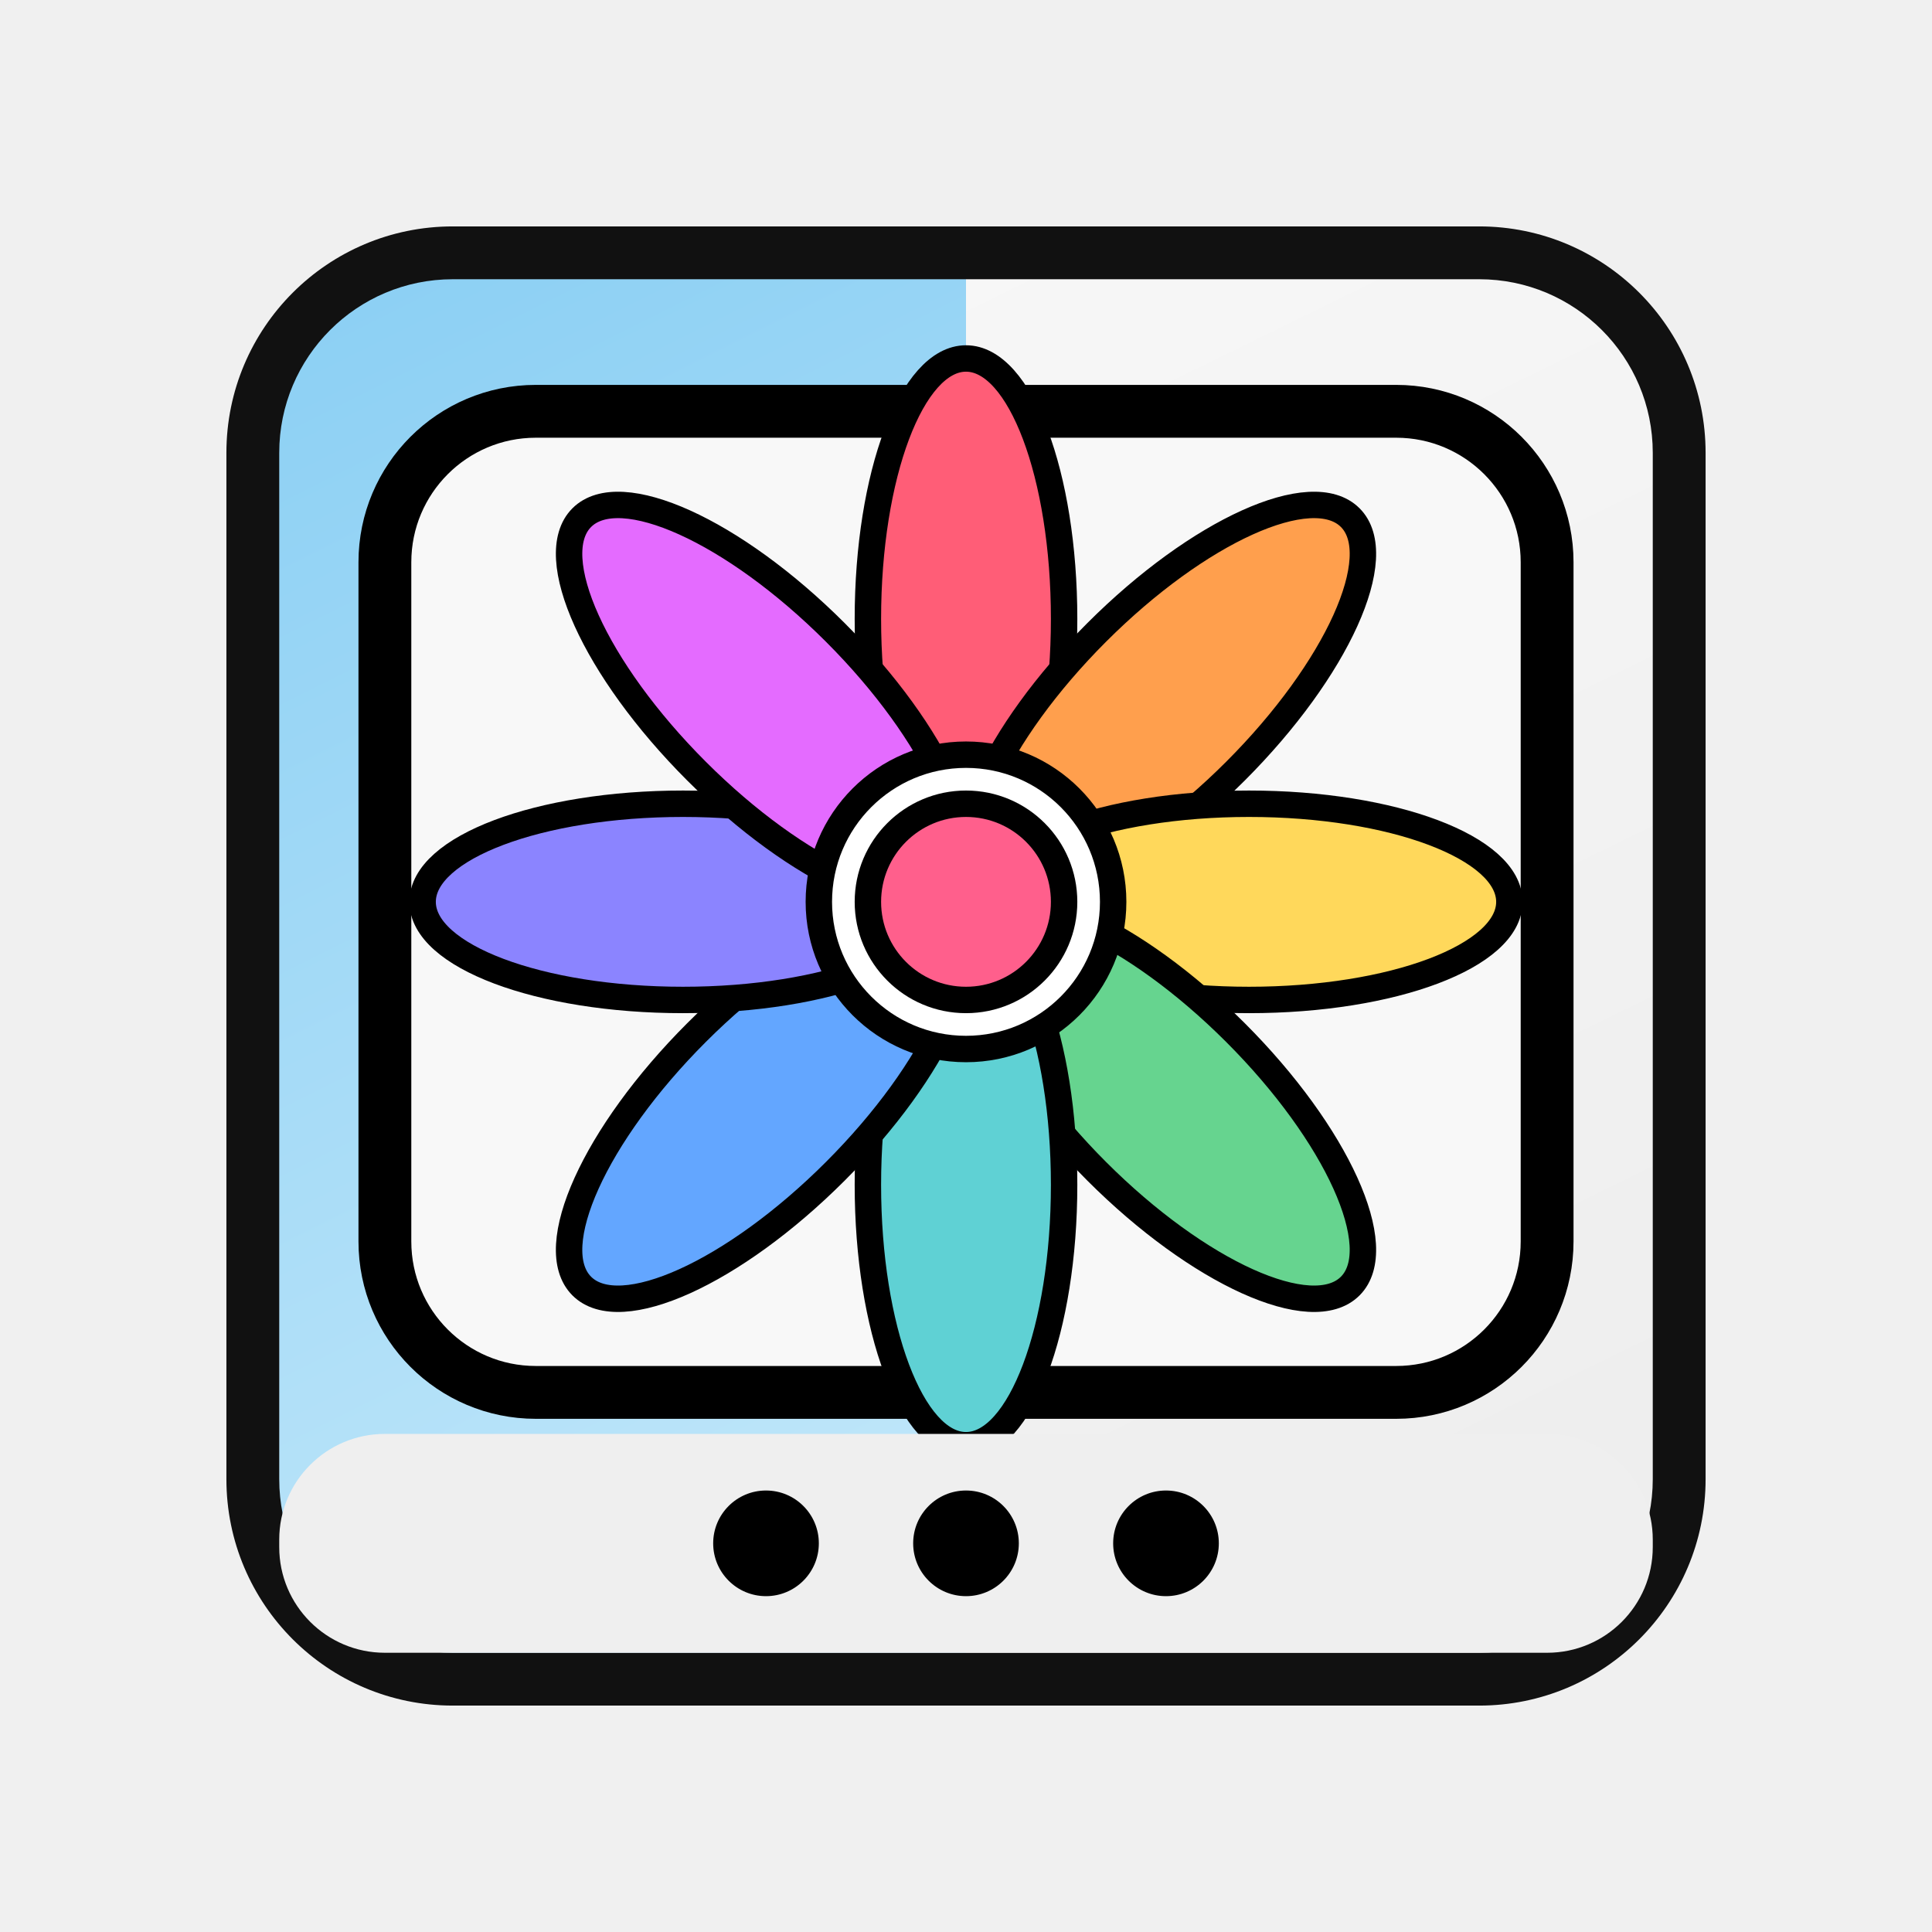
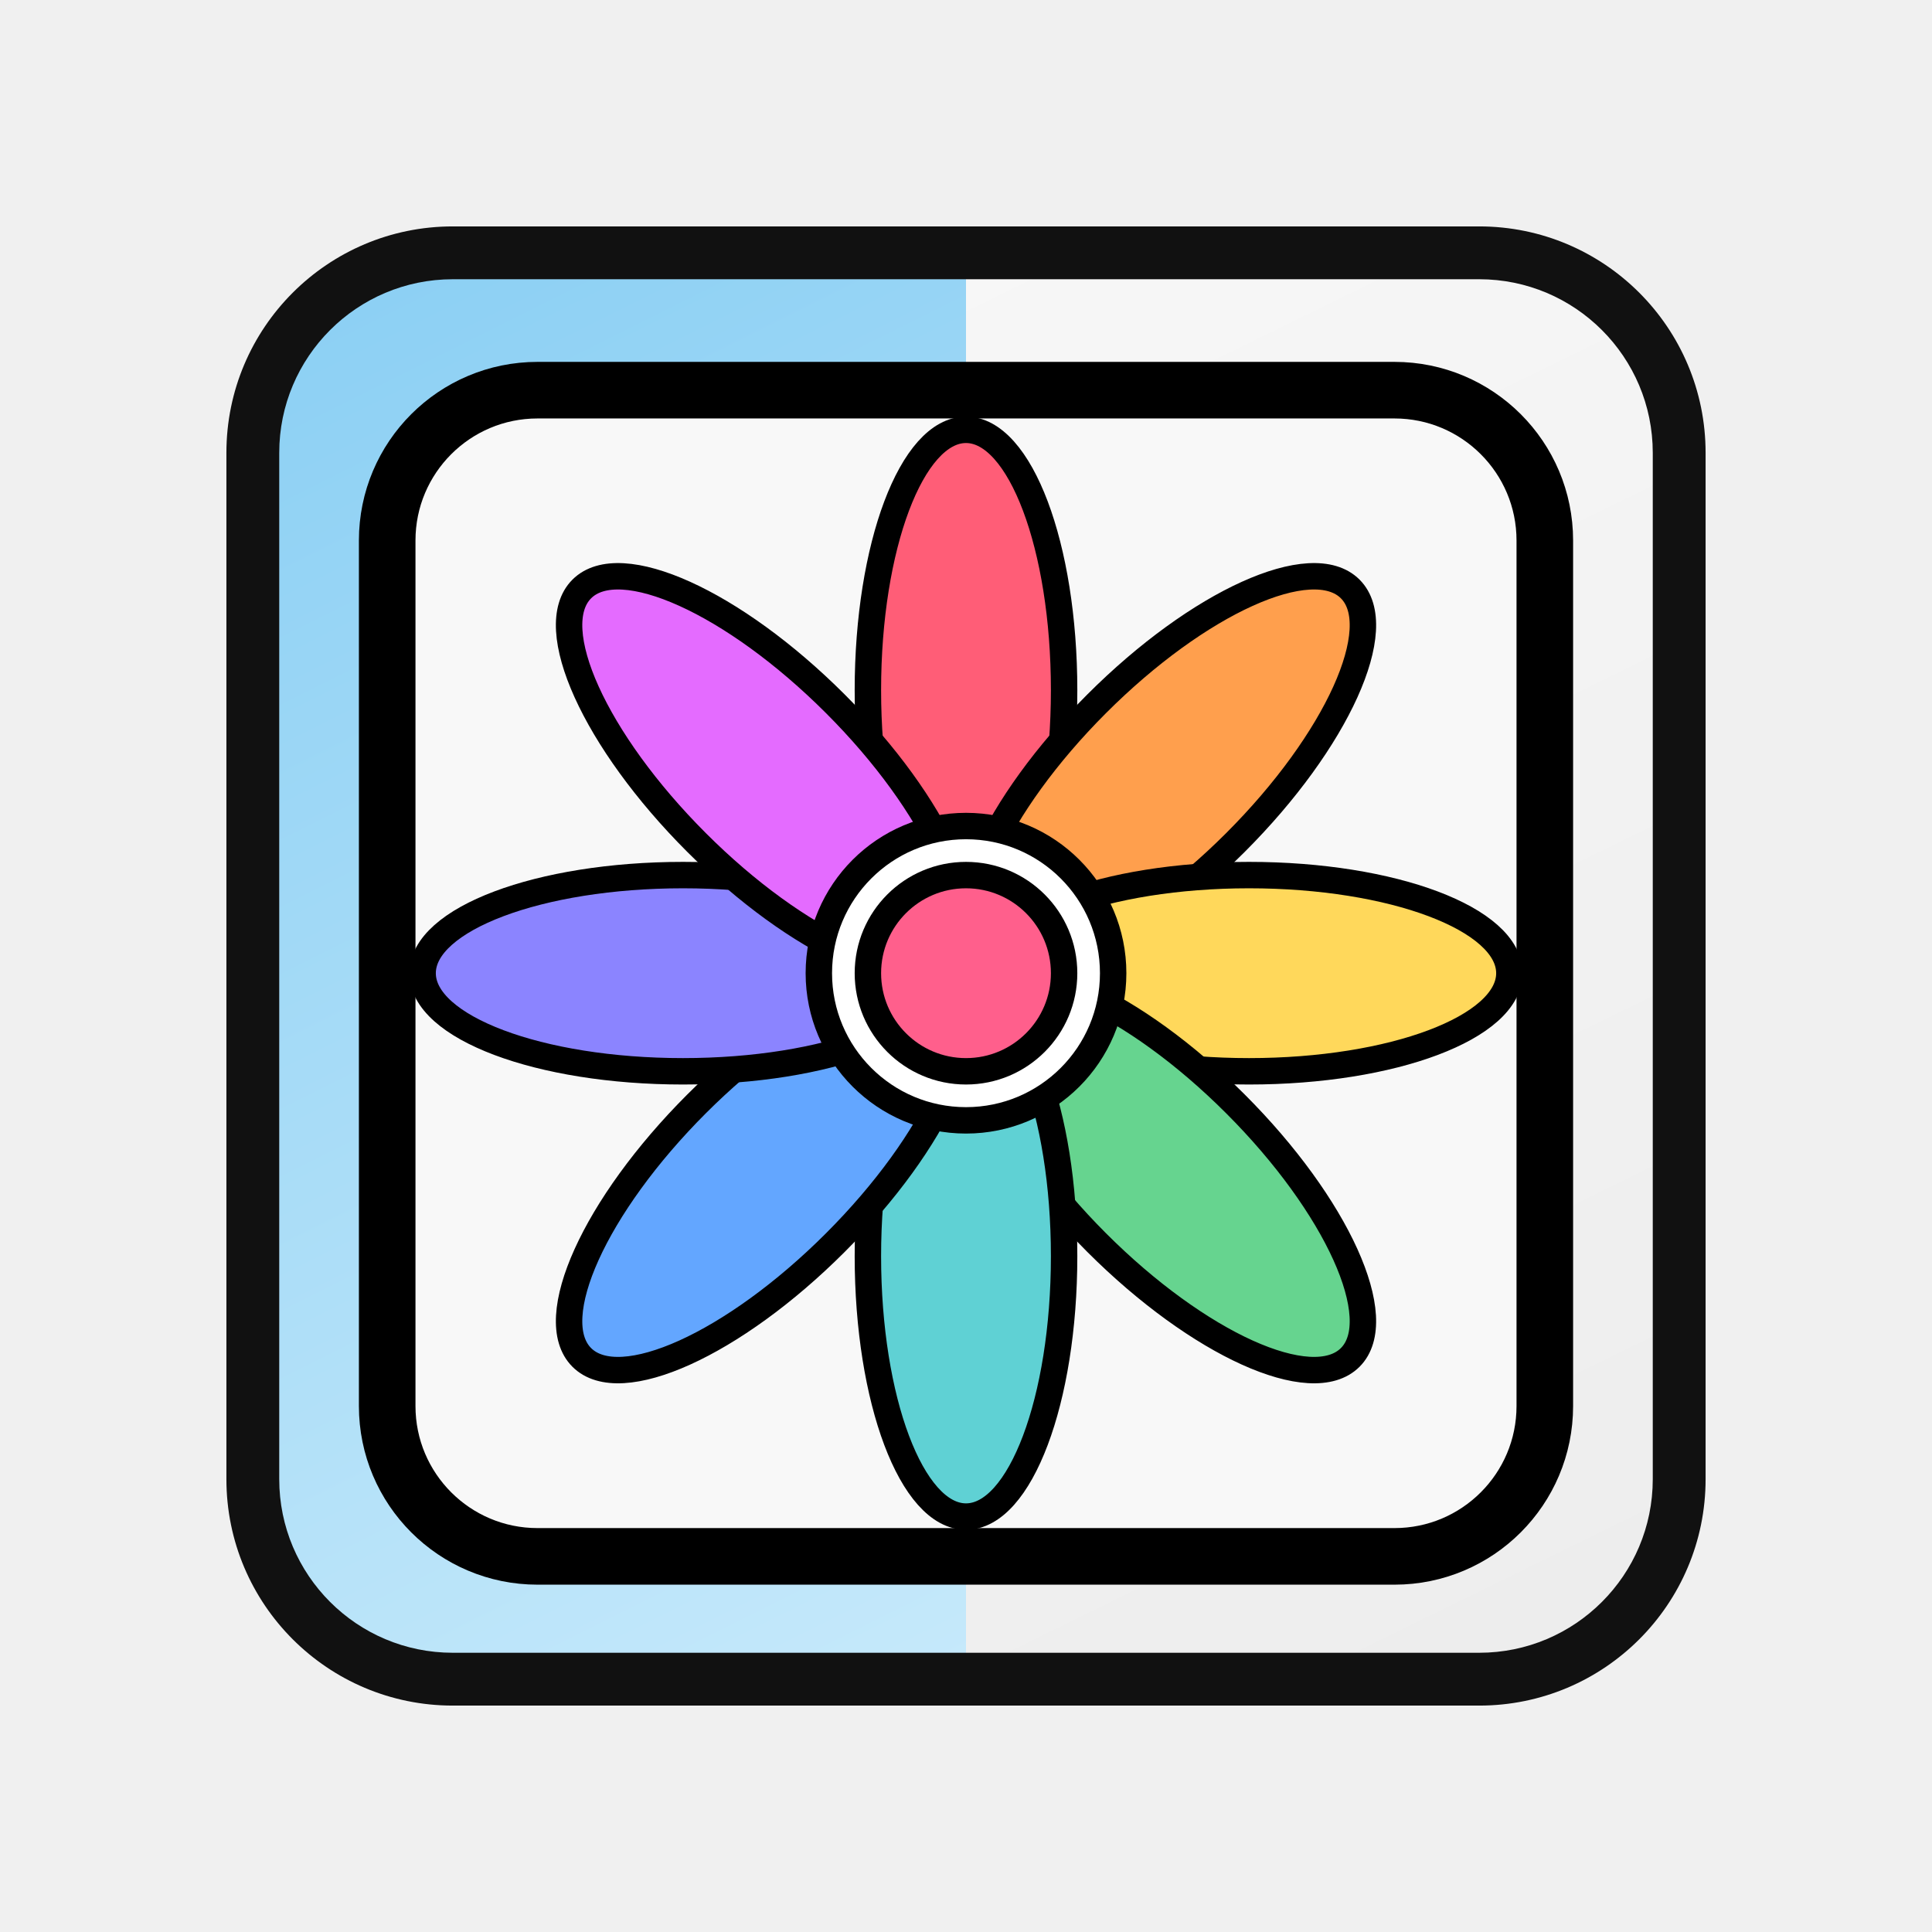
- <svg xmlns="http://www.w3.org/2000/svg" viewBox="0 0 1024 1024" width="1024" height="1024" fill="none">
-   <defs>
+ <svg xmlns="http://www.w3.org/2000/svg" viewBox="0 0 1024 1024" width="1024" height="1024" fill="none" version="1.1" id="svg16">
+   <defs id="defs4">
    <linearGradient id="photos-left" x1="120" y1="120" x2="520" y2="920" gradientUnits="userSpaceOnUse">
-       <stop offset="0" stop-color="#88cef3" />
-       <stop offset="1" stop-color="#c8eafb" />
+       <stop offset="0" stop-color="#88cef3" id="stop1" />
+       <stop offset="1" stop-color="#c8eafb" id="stop2" />
    </linearGradient>
    <linearGradient id="photos-right" x1="512" y1="120" x2="904" y2="920" gradientUnits="userSpaceOnUse">
-       <stop offset="0" stop-color="#f7f7f7" />
-       <stop offset="1" stop-color="#ececec" />
+       <stop offset="0" stop-color="#f7f7f7" id="stop3" />
+       <stop offset="1" stop-color="#ececec" id="stop4" />
    </linearGradient>
  </defs>
-   <rect x="120" y="120" width="784" height="784" rx="120" fill="#111" />
-   <g>
-     <path d="M148 240C148 189.19 189.19 148 240 148H512V876H240C189.19 876 148 834.81 148 784V240Z" fill="url(#photos-left)" />
-     <path d="M512 148H784C834.81 148 876 189.19 876 240V784C876 834.81 834.81 876 784 876H512V148Z" fill="url(#photos-right)" />
+   <rect x="120" y="120" width="784" height="784" rx="120" fill="#111" id="rect4" />
+   <g id="g5">
+     <path d="M148 240C148 189.19 189.19 148 240 148H512V876H240C189.19 876 148 834.81 148 784V240Z" fill="url(#photos-left)" id="path4" />
+     <path d="M512 148H784C834.81 148 876 189.19 876 240V784C876 834.81 834.81 876 784 876H512V148Z" fill="url(#photos-right)" id="path5" />
  </g>
-   <rect x="204" y="218" width="616" height="520" rx="80" fill="#f8f8f8" stroke="#000" stroke-width="28" />
-   <g transform="translate(512 478)" stroke="#000" stroke-width="14" stroke-linejoin="round">
-     <ellipse cx="0" cy="-150" rx="52" ry="138" fill="#ff5d77" />
-     <ellipse cx="0" cy="-150" rx="52" ry="138" transform="rotate(45)" fill="#ff9f4d" />
-     <ellipse cx="0" cy="-150" rx="52" ry="138" transform="rotate(90)" fill="#ffd85b" />
-     <ellipse cx="0" cy="-150" rx="52" ry="138" transform="rotate(135)" fill="#66d48f" />
-     <ellipse cx="0" cy="-150" rx="52" ry="138" transform="rotate(180)" fill="#5fd1d4" />
-     <ellipse cx="0" cy="-150" rx="52" ry="138" transform="rotate(225)" fill="#63a6ff" />
-     <ellipse cx="0" cy="-150" rx="52" ry="138" transform="rotate(270)" fill="#8b84ff" />
-     <ellipse cx="0" cy="-150" rx="52" ry="138" transform="rotate(315)" fill="#e46bff" />
-     <circle cx="0" cy="0" r="78" fill="#fff" />
-     <circle cx="0" cy="0" r="52" fill="#ff5f8c" />
+   <rect x="205.218" y="206.799" width="613.565" height="618.113" rx="79.684" fill="#f8f8f8" stroke="#000000" stroke-width="29.988" id="rect5" />
+   <g transform="translate(512,515.8137)" stroke="#000000" stroke-width="14" stroke-linejoin="round" id="g13">
+     <ellipse cx="0" cy="-150" rx="52" ry="138" fill="#ff5d77" id="ellipse5" />
+     <ellipse cx="0" cy="-150" rx="52" ry="138" transform="rotate(45)" fill="#ff9f4d" id="ellipse6" />
+     <ellipse cx="0" cy="-150" rx="52" ry="138" transform="rotate(90)" fill="#ffd85b" id="ellipse7" />
+     <ellipse cx="0" cy="-150" rx="52" ry="138" transform="rotate(135)" fill="#66d48f" id="ellipse8" />
+     <ellipse cx="0" cy="-150" rx="52" ry="138" transform="scale(-1)" fill="#5fd1d4" id="ellipse9" />
+     <ellipse cx="0" cy="-150" rx="52" ry="138" transform="rotate(-135)" fill="#63a6ff" id="ellipse10" />
+     <ellipse cx="0" cy="-150" rx="52" ry="138" transform="rotate(-90)" fill="#8b84ff" id="ellipse11" />
+     <ellipse cx="0" cy="-150" rx="52" ry="138" transform="rotate(-45)" fill="#e46bff" id="ellipse12" />
+     <circle cx="0" cy="0" r="78" fill="#ffffff" id="circle12" />
+     <circle cx="0" cy="0" r="52" fill="#ff5f8c" id="circle13" />
  </g>
-   <rect x="148" y="760" width="728" height="116" rx="56" fill="#efefef" />
-   <circle cx="406" cy="818" r="28" fill="#000" />
-   <circle cx="512" cy="818" r="28" fill="#000" />
-   <circle cx="618" cy="818" r="28" fill="#000" />
</svg>
